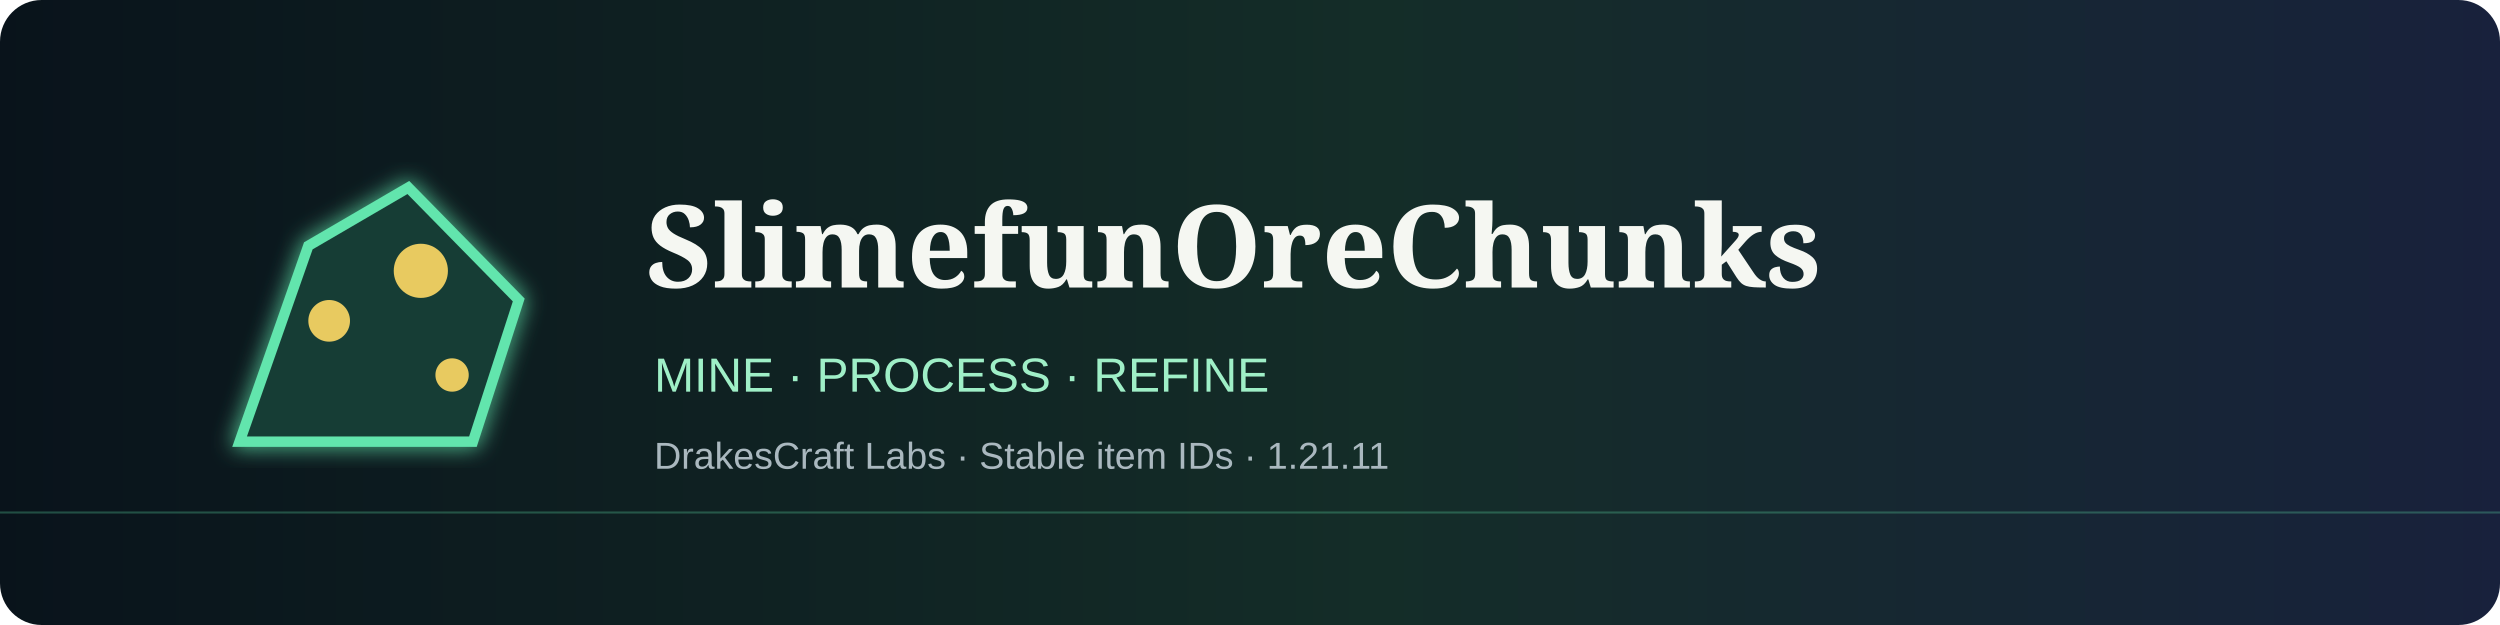
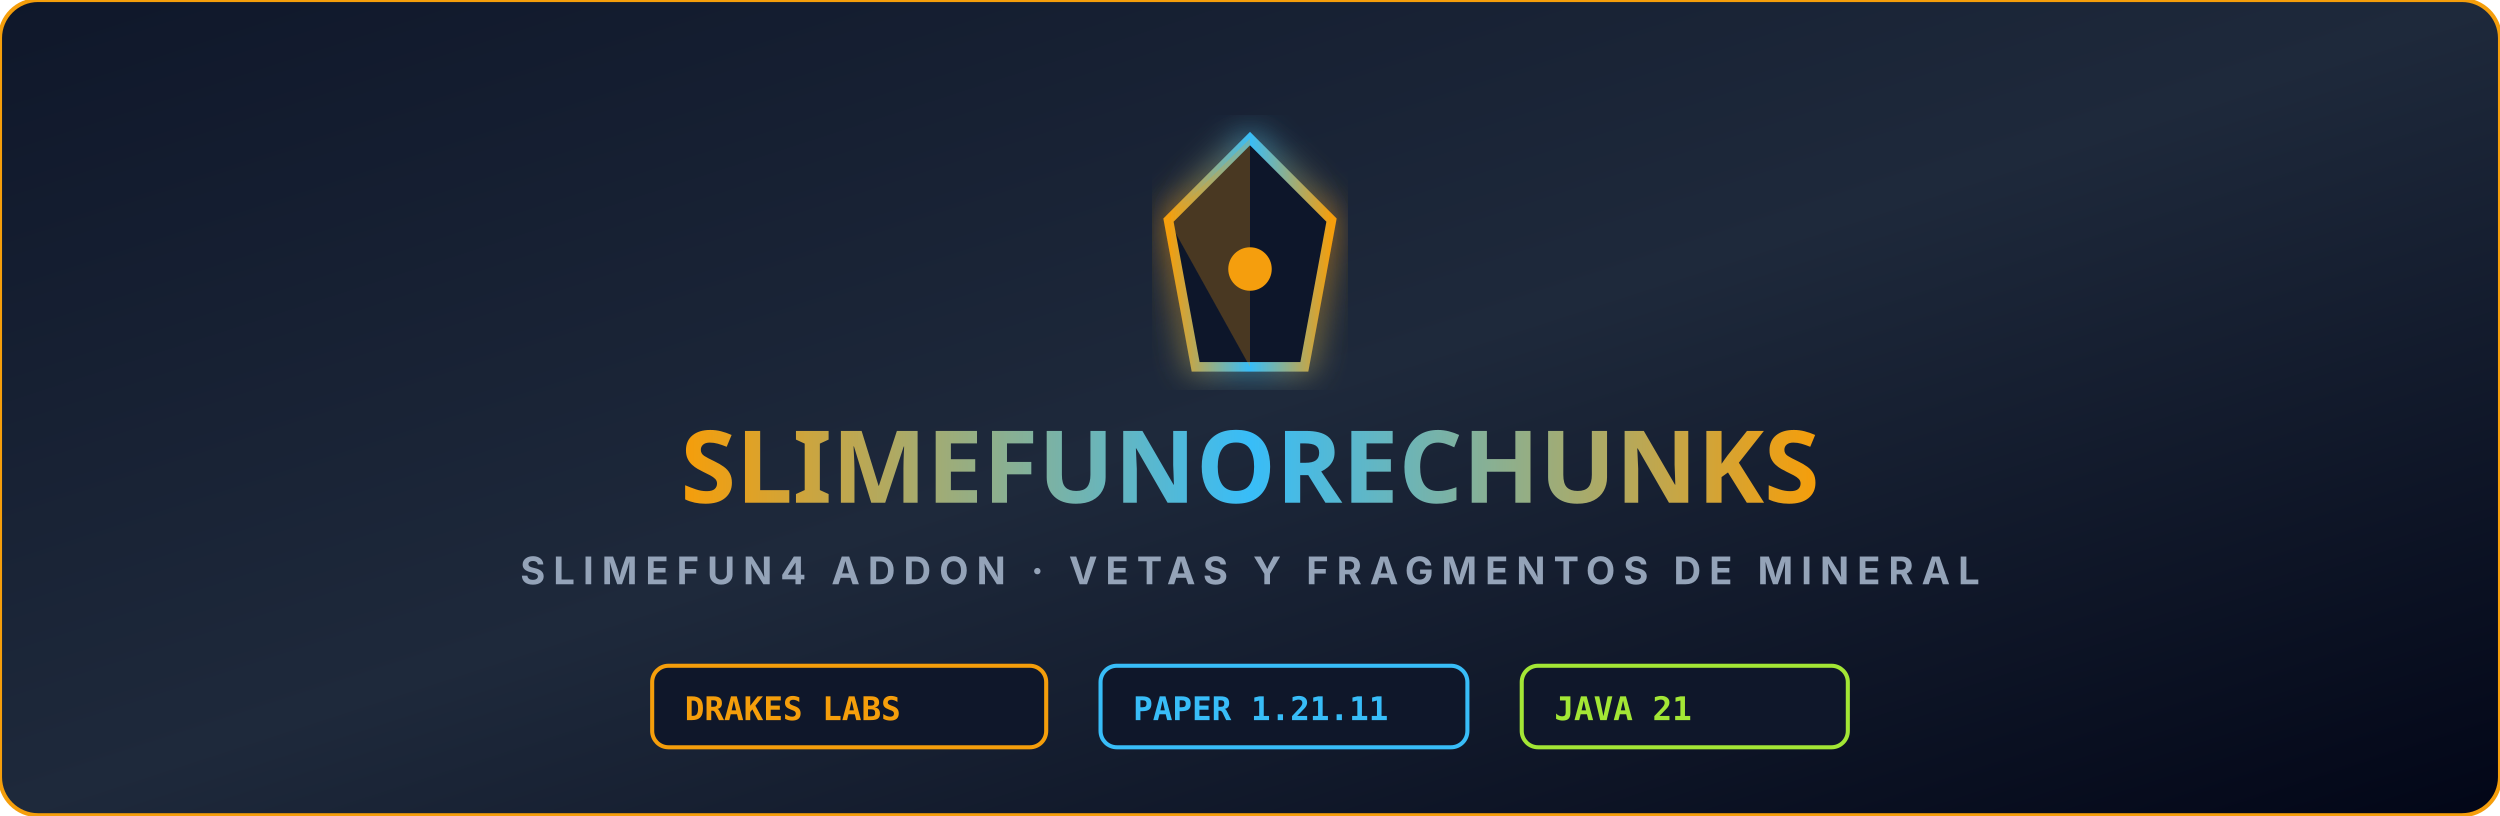
- <svg xmlns="http://www.w3.org/2000/svg" width="1200" height="300" viewBox="0 0 1200 300" role="img" aria-labelledby="title desc">
+ <svg xmlns="http://www.w3.org/2000/svg" viewBox="0 0 920 300" width="920" height="300">
  <defs>
-     <linearGradient id="b" x2="1">
-       <stop stop-color="#09131b" />
-       <stop offset=".55" stop-color="#142d28" />
-       <stop offset="1" stop-color="#18213c" />
+     <linearGradient id="bgG" x1="0%" y1="0%" x2="100%" y2="100%">
+       <stop offset="0%" stop-color="#0F172A" />
+       <stop offset="50%" stop-color="#1E293B" />
+       <stop offset="100%" stop-color="#020617" />
    </linearGradient>
-     <filter id="g">
-       <feGaussianBlur stdDeviation="5" result="x" />
+     <linearGradient id="acG" x1="0%" y1="0%" x2="100%" y2="0%">
+       <stop offset="0%" stop-color="#F59E0B" />
+       <stop offset="50%" stop-color="#38BDF8" />
+       <stop offset="100%" stop-color="#F59E0B" />
+     </linearGradient>
+     <filter id="glowF">
+       <feGaussianBlur stdDeviation="6" result="blur" />
      <feMerge>
-         <feMergeNode in="x" />
+         <feMergeNode in="blur" />
        <feMergeNode in="SourceGraphic" />
      </feMerge>
    </filter>
  </defs>
-   <rect width="1200" height="300" rx="20" fill="url(#b)" />
-   <g transform="translate(180 150)" filter="url(#g)">
-     <path d="m-65 62 33-94 48-28 53 54-22 68z" fill="#173e36" stroke="#62e5ad" stroke-width="5" />
-     <g fill="#e8ca61">
-       <circle cx="-22" cy="4" r="10" />
-       <circle cx="22" cy="-20" r="13" />
-       <circle cx="37" cy="30" r="8" />
-       <animateTransform attributeName="transform" type="scale" values="1;1.08;1" dur="2.4s" repeatCount="indefinite" />
+   <style>
+     @keyframes latido {
+       0%, 100% { opacity: 0.85; filter: drop-shadow(0 0 15px #F59E0Bb3); }
+       50%      { opacity: 1;    filter: drop-shadow(0 0 30px #38BDF8); }
+     }
+     @keyframes giro {
+       from { transform: rotate(0deg); }
+       to   { transform: rotate(360deg); }
+     }
+     .fondo  { fill: url(#bgG); }
+     .titulo { font-family: 'Outfit', 'Segoe UI', sans-serif; font-weight: 900; font-size: 37px;
+                fill: url(#acG); animation: latido 3.5s infinite ease-in-out; }
+     .sub    { font-family: 'Inter', 'Segoe UI', sans-serif; font-weight: 700; font-size: 14px;
+                fill: #94A3B8; letter-spacing: 3px; }
+     .chapa  { fill: #0F172A; stroke-width: 1.5; rx: 6px; }
+     .ctexto { font-family: 'JetBrains Mono', monospace; font-size: 12px; font-weight: 700; }
+   </style>
+   <rect class="fondo" width="920" height="300" rx="14" stroke="#F59E0B" stroke-width="1.5" />
+   <g transform="translate(460, 95)" filter="url(#glowF)">
+     <g>
+       <animateTransform attributeName="transform" type="rotate" from="0 0 0" to="360 0 0" dur="24s" repeatCount="indefinite" />
+       <polygon points="0,-44 30,-14 20,40 -20,40 -30,-14" fill="#0F172A" stroke="url(#acG)" stroke-width="3.5" />
+       <polygon points="0,-44 0,40 -30,-14" fill="#F59E0B" opacity="0.25" />
+       <circle cx="0" cy="4" r="8" fill="#F59E0B" />
    </g>
  </g>
-   <path d="M0 246h1200" stroke="#62e5ad" opacity=".28" />
-   <text x="310" y="138" fill="#f5f7f2" font-family="Georgia,serif" font-size="55" font-weight="700">SlimefunOreChunks</text>
-   <text x="314" y="188" fill="#9fefc7" font-family="Arial,sans-serif" font-size="23">MINE · PROCESS · REFINE</text>
-   <text x="314" y="225" fill="#aab8bf" font-family="Arial,sans-serif" font-size="18">DrakesCraft Labs · Stable item IDs · 1.21.11</text>
+   <text x="460" y="185" text-anchor="middle" class="titulo">SLIMEFUNORECHUNKS</text>
+   <text x="460" y="215" text-anchor="middle" class="sub">SLIMEFUN4 ADDON · VETAS Y FRAGMENTOS DE MINERAL</text>
+   <g transform="translate(240, 245)">
+     <rect x="0" y="0" width="145" height="30" class="chapa" stroke="#F59E0B" />
+     <text x="12" y="20" class="ctexto" fill="#F59E0B">DRAKES LABS</text>
+     <rect x="165" y="0" width="135" height="30" class="chapa" stroke="#38BDF8" />
+     <text x="177" y="20" class="ctexto" fill="#38BDF8">PAPER 1.21.11</text>
+     <rect x="320" y="0" width="120" height="30" class="chapa" stroke="#A3E635" />
+     <text x="332" y="20" class="ctexto" fill="#A3E635">JAVA 21</text>
+   </g>
</svg>
